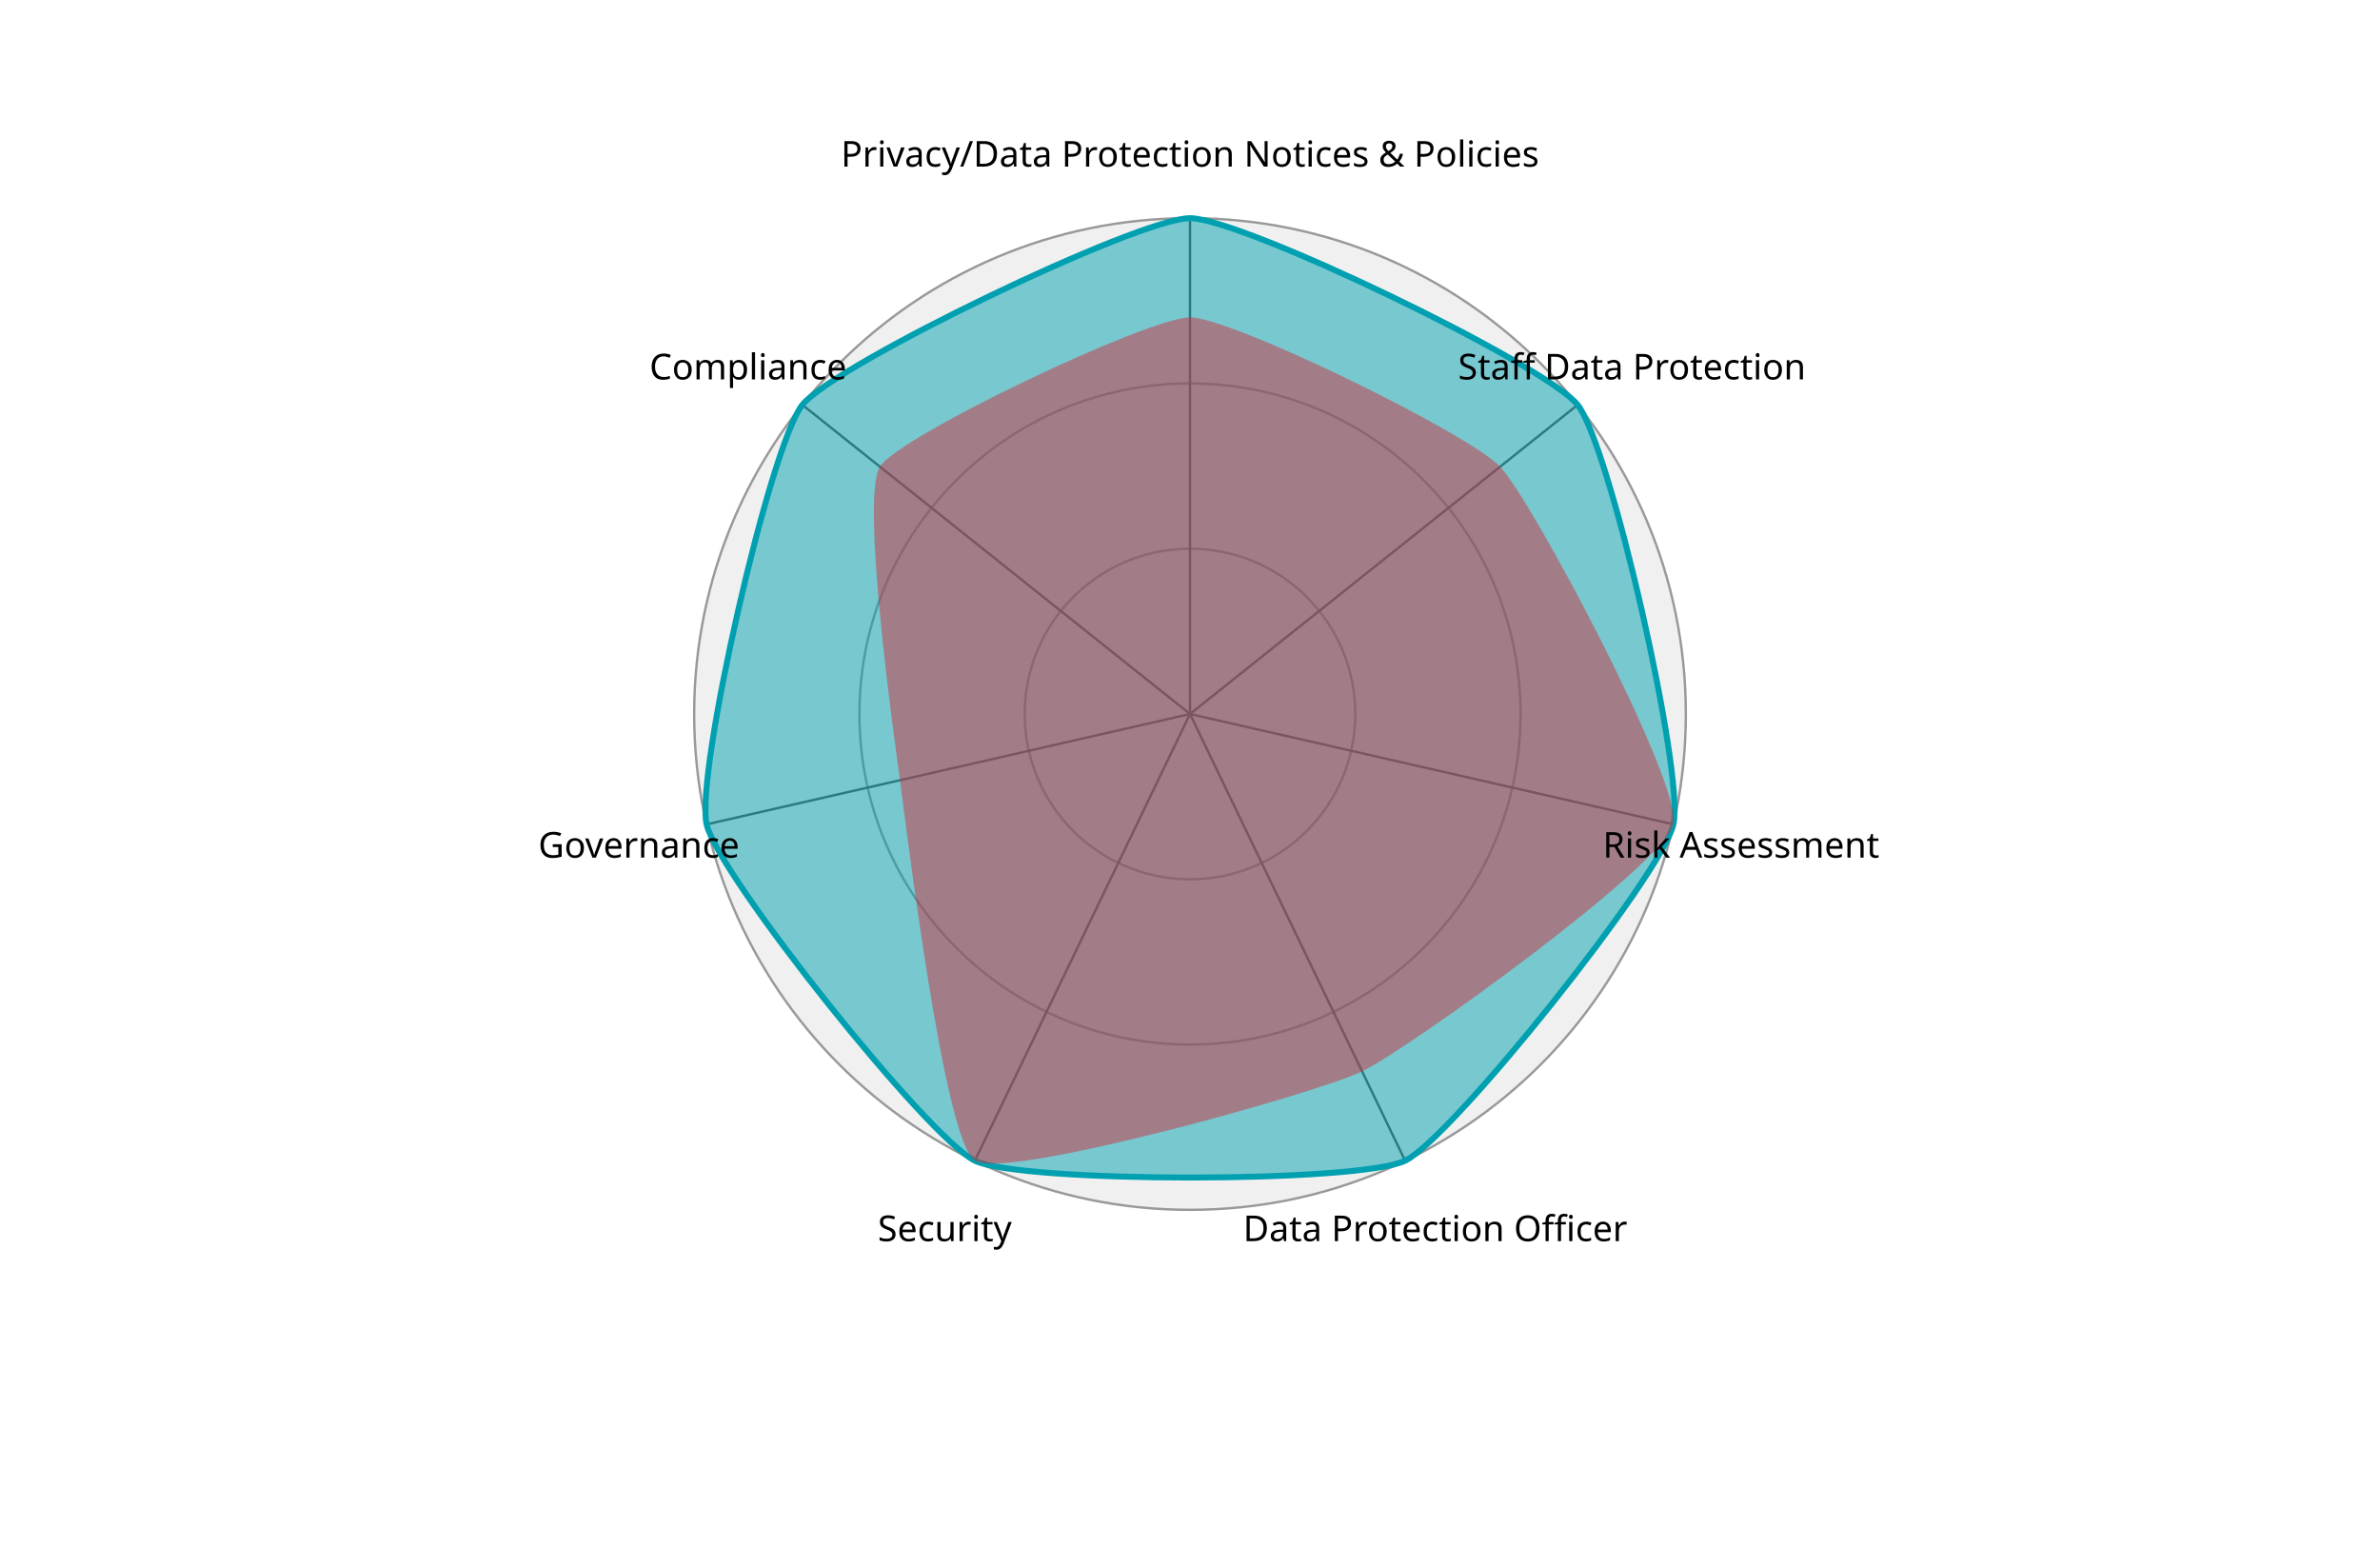
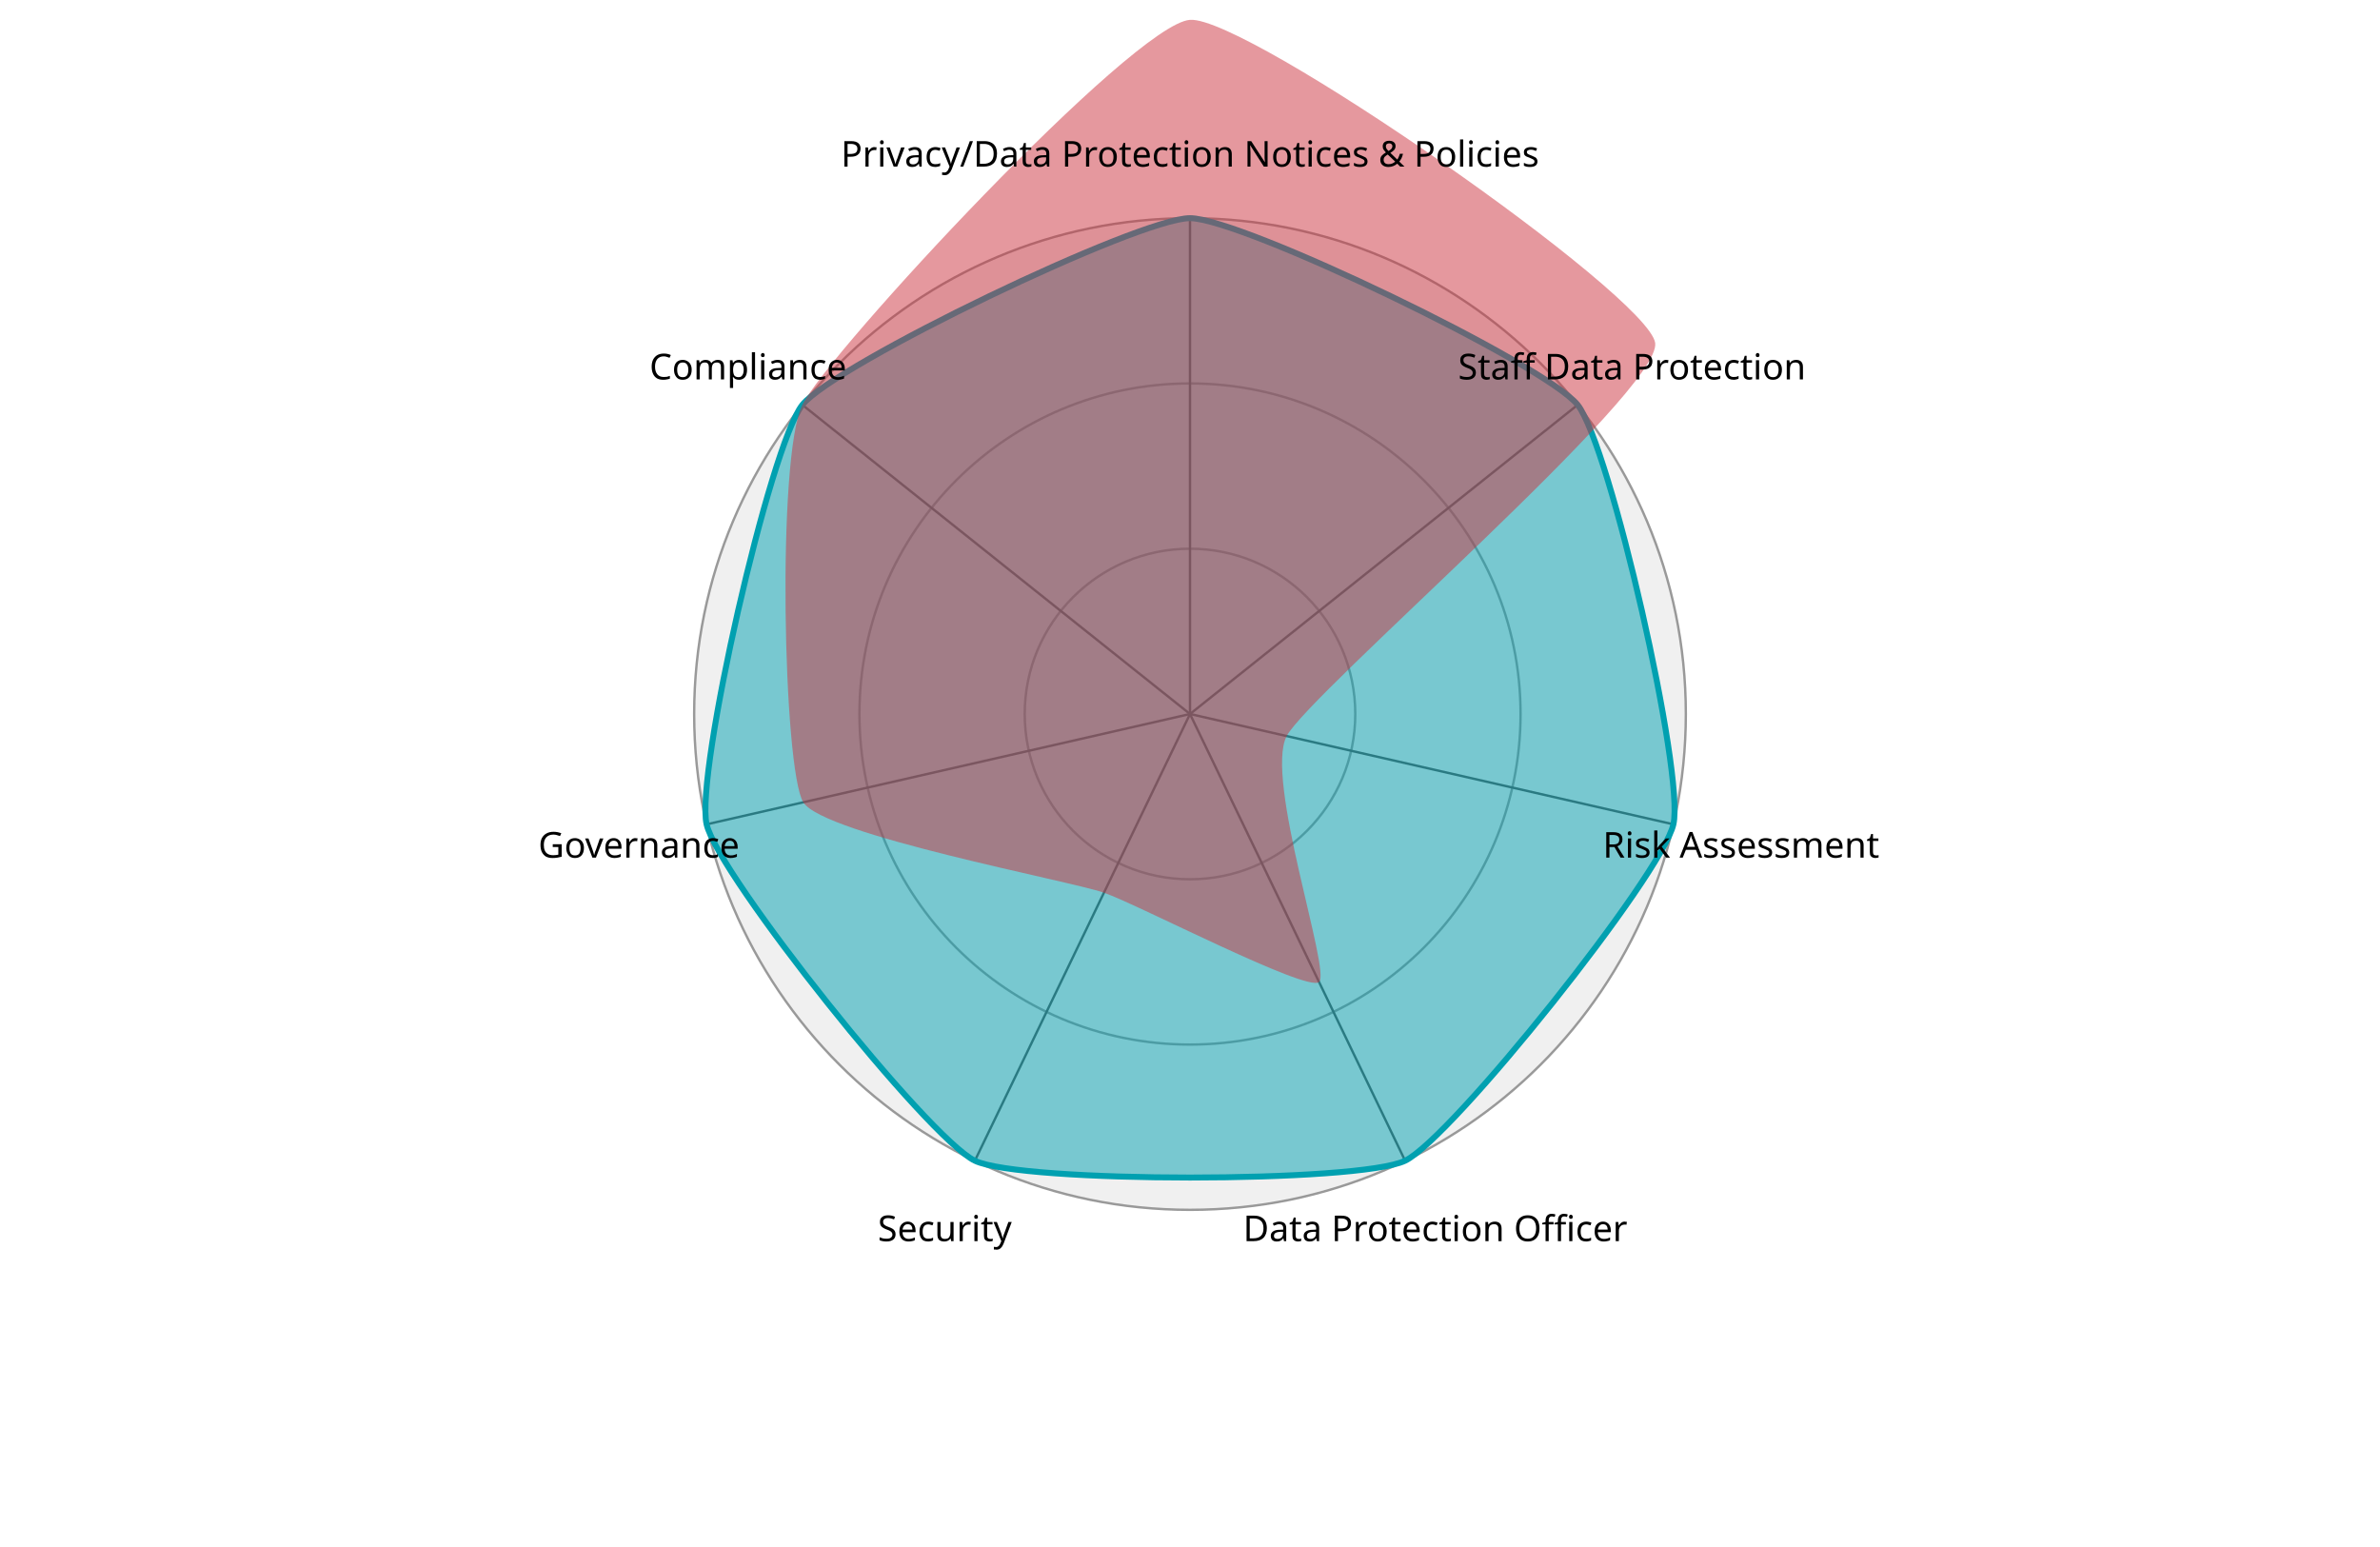
<svg xmlns="http://www.w3.org/2000/svg" version="1" width="1000" viewBox="-50 -10 200 130">
  <style>
  .axis {
    stroke: #555;
    stroke-width: .2;
  }
  .scale {
    fill: #f0f0f0;
    stroke: #999;
    stroke-width: .2;
  }
  .shape {
    fill-opacity: .5;
    stroke-width: .5;
  }
	.shape:hover {
			fill-opacity: .6;
    }
    .shape.ideal{
      fill:#00a0b0;
      stroke:#00a0b0;
    }
  .shape.current{
    fill:#cc333f;
  }
	</style>
  <g transform="translate(50,50)">
    <g>
      <circle class="scale" fill="none" r="41.667" />
      <circle class="scale" fill="none" r="27.778" />
      <circle class="scale" fill="none" r="13.889" />
    </g>
    <g>
      <polyline class="axis" points="0,0 0,-41.667" />
      <polyline class="axis" points="0,0 32.576,-25.979" />
      <polyline class="axis" points="0,0 40.622,9.272" />
      <polyline class="axis" points="0,0 18.078,37.54" />
      <polyline class="axis" points="0,0 -18.078,37.54" />
      <polyline class="axis" points="0,0 -40.622,9.272" />
      <polyline class="axis" points="0,0 -32.576,-25.979" />
    </g>
    <g>
      <path class="shape ideal" d="M32.576,-25.979C35.284,-22.583,41.589,5.037,40.622,9.272C39.655,13.506,21.992,35.656,18.078,37.54C14.165,39.425,-14.165,39.425,-18.078,37.54C-21.992,35.656,-39.655,13.506,-40.622,9.272C-41.589,5.037,-35.284,-22.583,-32.576,-25.979C-29.868,-29.375,-4.344,-41.667,2.551347498223653e-15,-41.667C4.344,-41.667,29.868,-29.375,32.576,-25.979" />
-       <path class="shape current" d="M26.061,-20.783C28.769,-17.943,41.395,5.884,40.622,9.272C39.849,12.659,18.376,28.148,14.463,30.032C10.549,31.917,-15.489,39.172,-18.078,37.54C-20.668,35.909,-23.841,9.451,-24.373,5.563C-24.905,1.675,-27.686,-18.19,-26.061,-20.783C-24.436,-23.376,-3.475,-33.333,2.0410779985789223e-15,-33.333C3.475,-33.333,23.353,-23.623,26.061,-20.783" />
+       <path class="shape current" d="M39.092,-31.174C39.633,-27.162,10.007,-1.726,8.124,1.854C6.241,5.434,11.871,21.647,10.847,22.524C9.823,23.402,-4.342,16.023,-7.231,15.016C-10.121,14.009,-30.808,10.15,-32.498,7.417C-34.187,4.684,-34.743,-21.595,-32.576,-25.979C-30.41,-30.362,-4.778,-57.987,3.571886497513114e-15,-58.333C4.778,-58.68,38.55,-35.187,39.092,-31.174" />
    </g>
    <g>
      <text class="caption" text-anchor="middle" font-size="3" font-family="sans-serif" x="0" y="-47.5" dy="1.5">Privacy/Data Protection Notices &amp; Policies</text>
      <text class="caption" text-anchor="middle" font-size="3" font-family="sans-serif" x="37.137" y="-29.616" dy="1.5">Staff Data Protection</text>
      <text class="caption" text-anchor="middle" font-size="3" font-family="sans-serif" x="46.309" y="10.57" dy="1.5">Risk Assessment</text>
      <text class="caption" text-anchor="middle" font-size="3" font-family="sans-serif" x="20.61" y="42.796" dy="1.5">Data Protection Officer</text>
      <text class="caption" text-anchor="middle" font-size="3" font-family="sans-serif" x="-20.61" y="42.796" dy="1.5">Security</text>
      <text class="caption" text-anchor="middle" font-size="3" font-family="sans-serif" x="-46.309" y="10.57" dy="1.5">Governance</text>
      <text class="caption" text-anchor="middle" font-size="3" font-family="sans-serif" x="-37.137" y="-29.616" dy="1.5">Compliance</text>
    </g>
  </g>
</svg>
